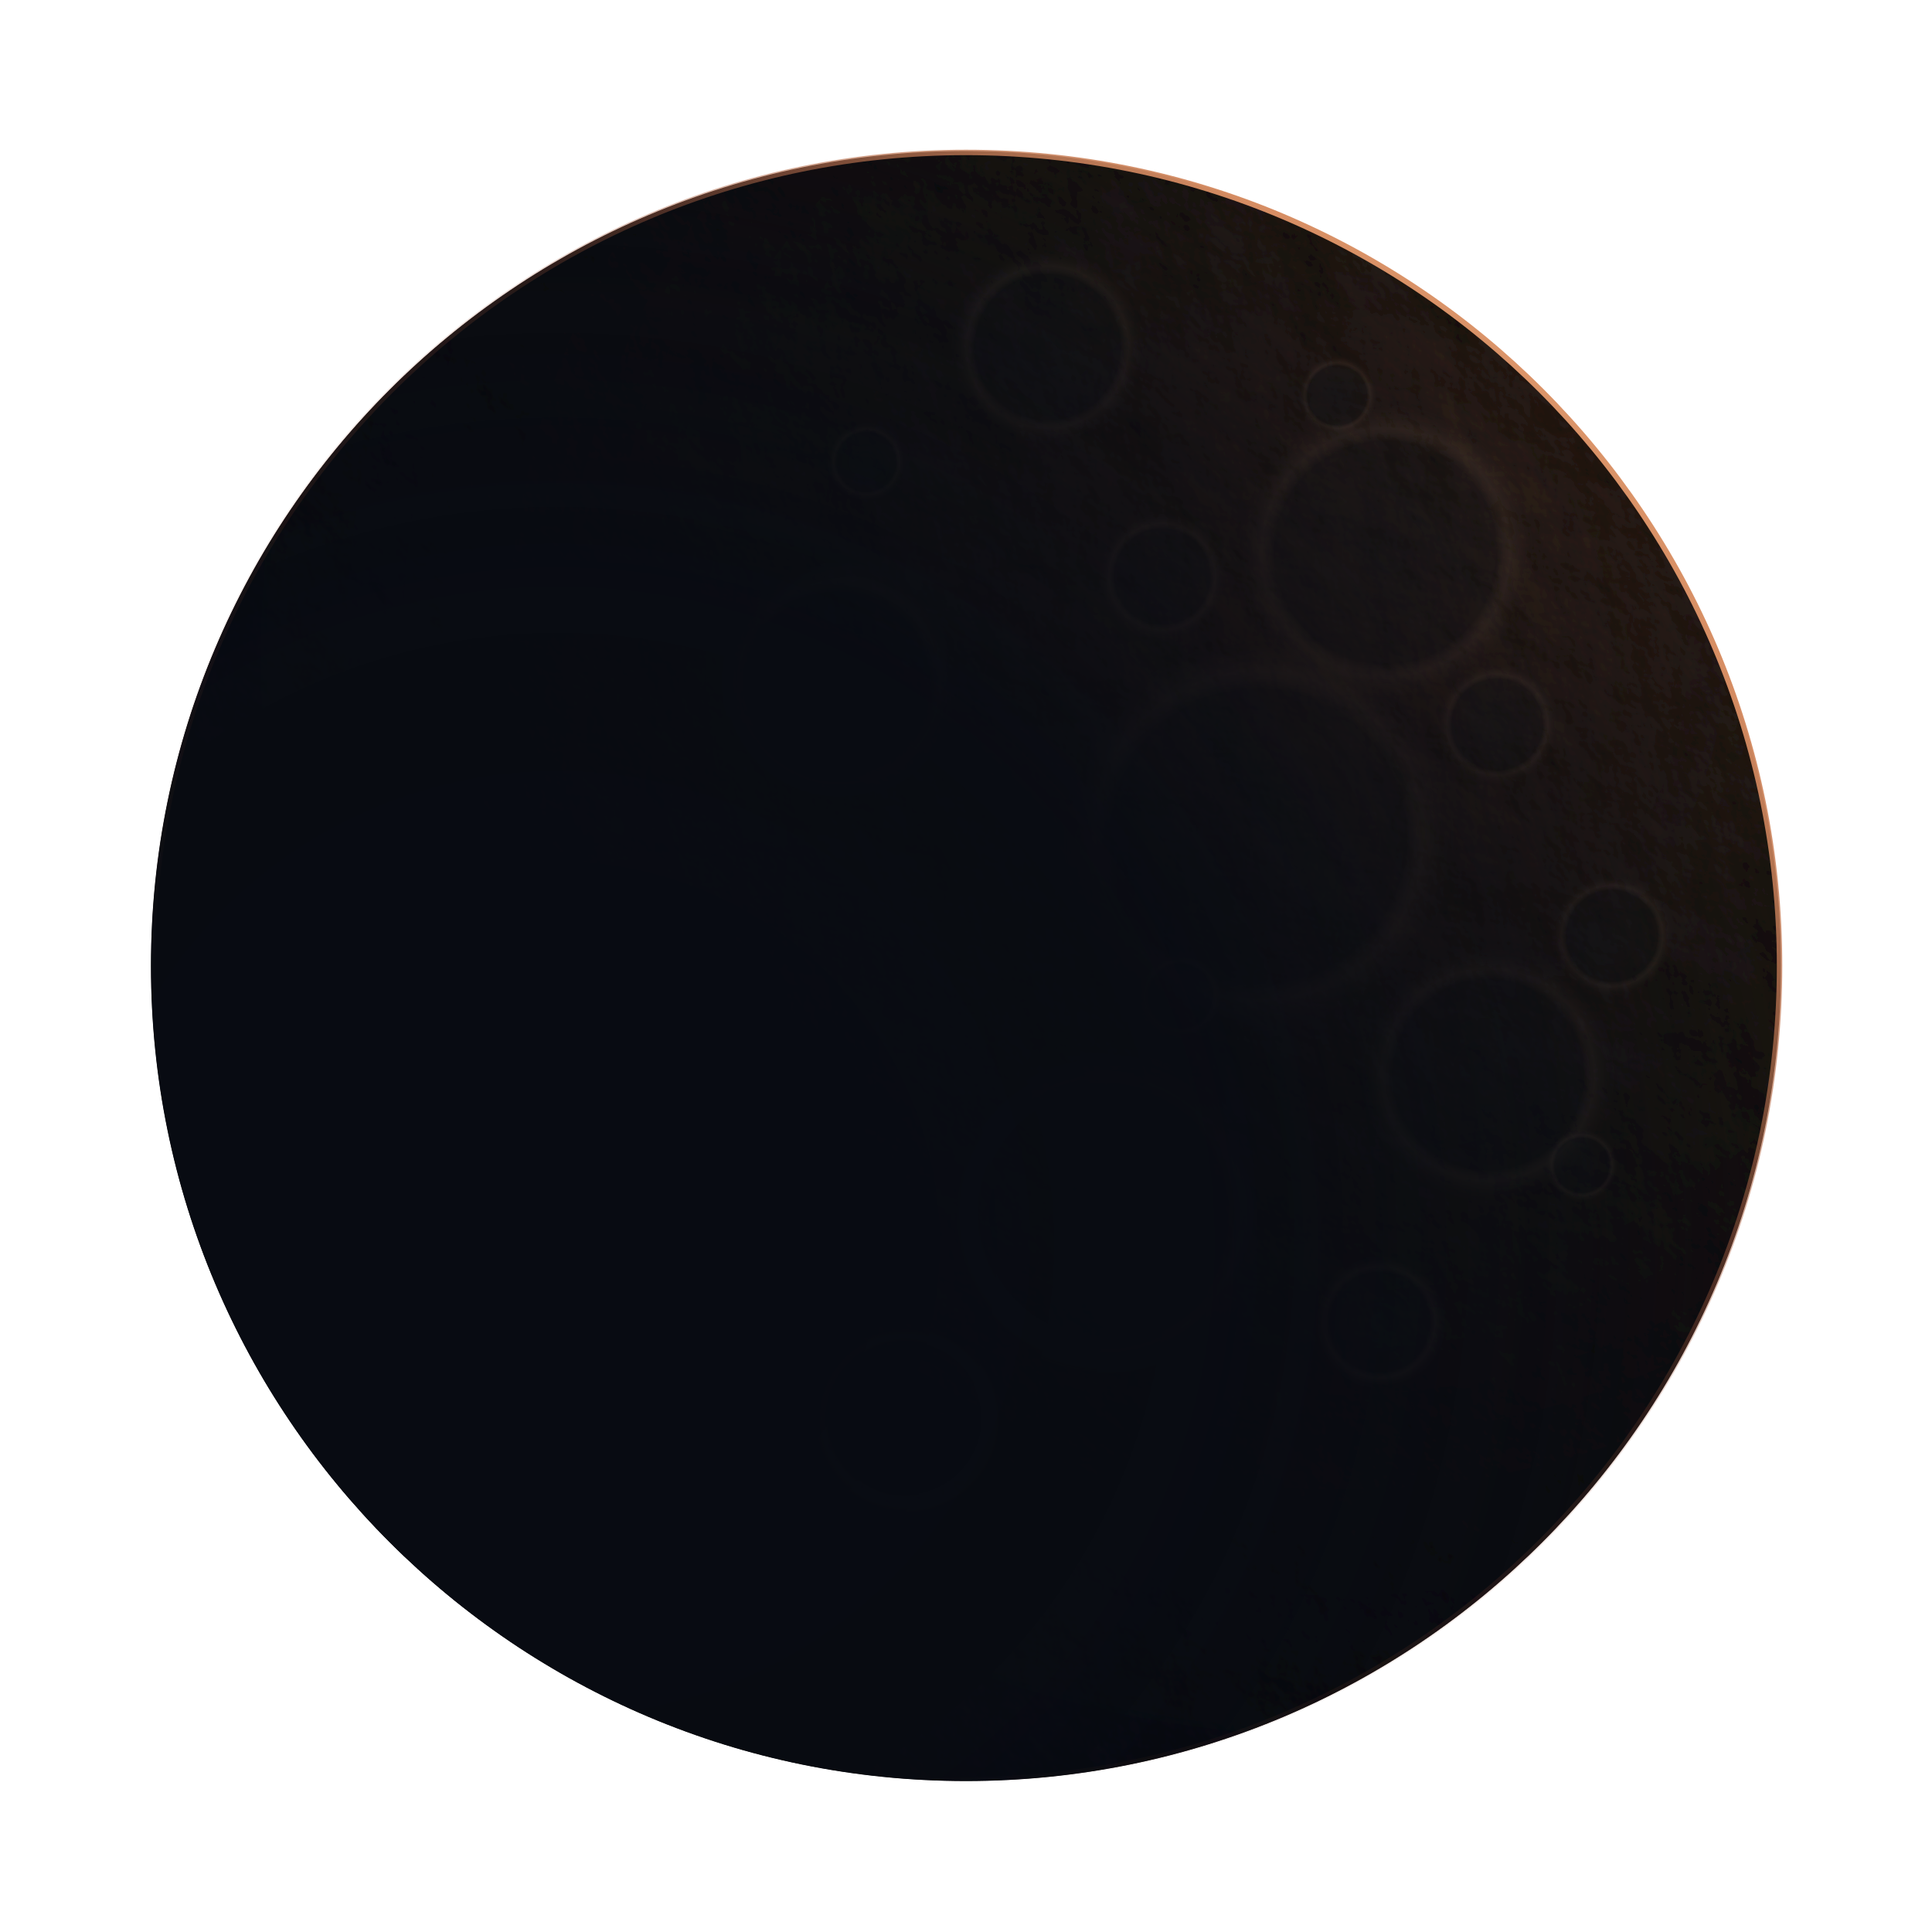
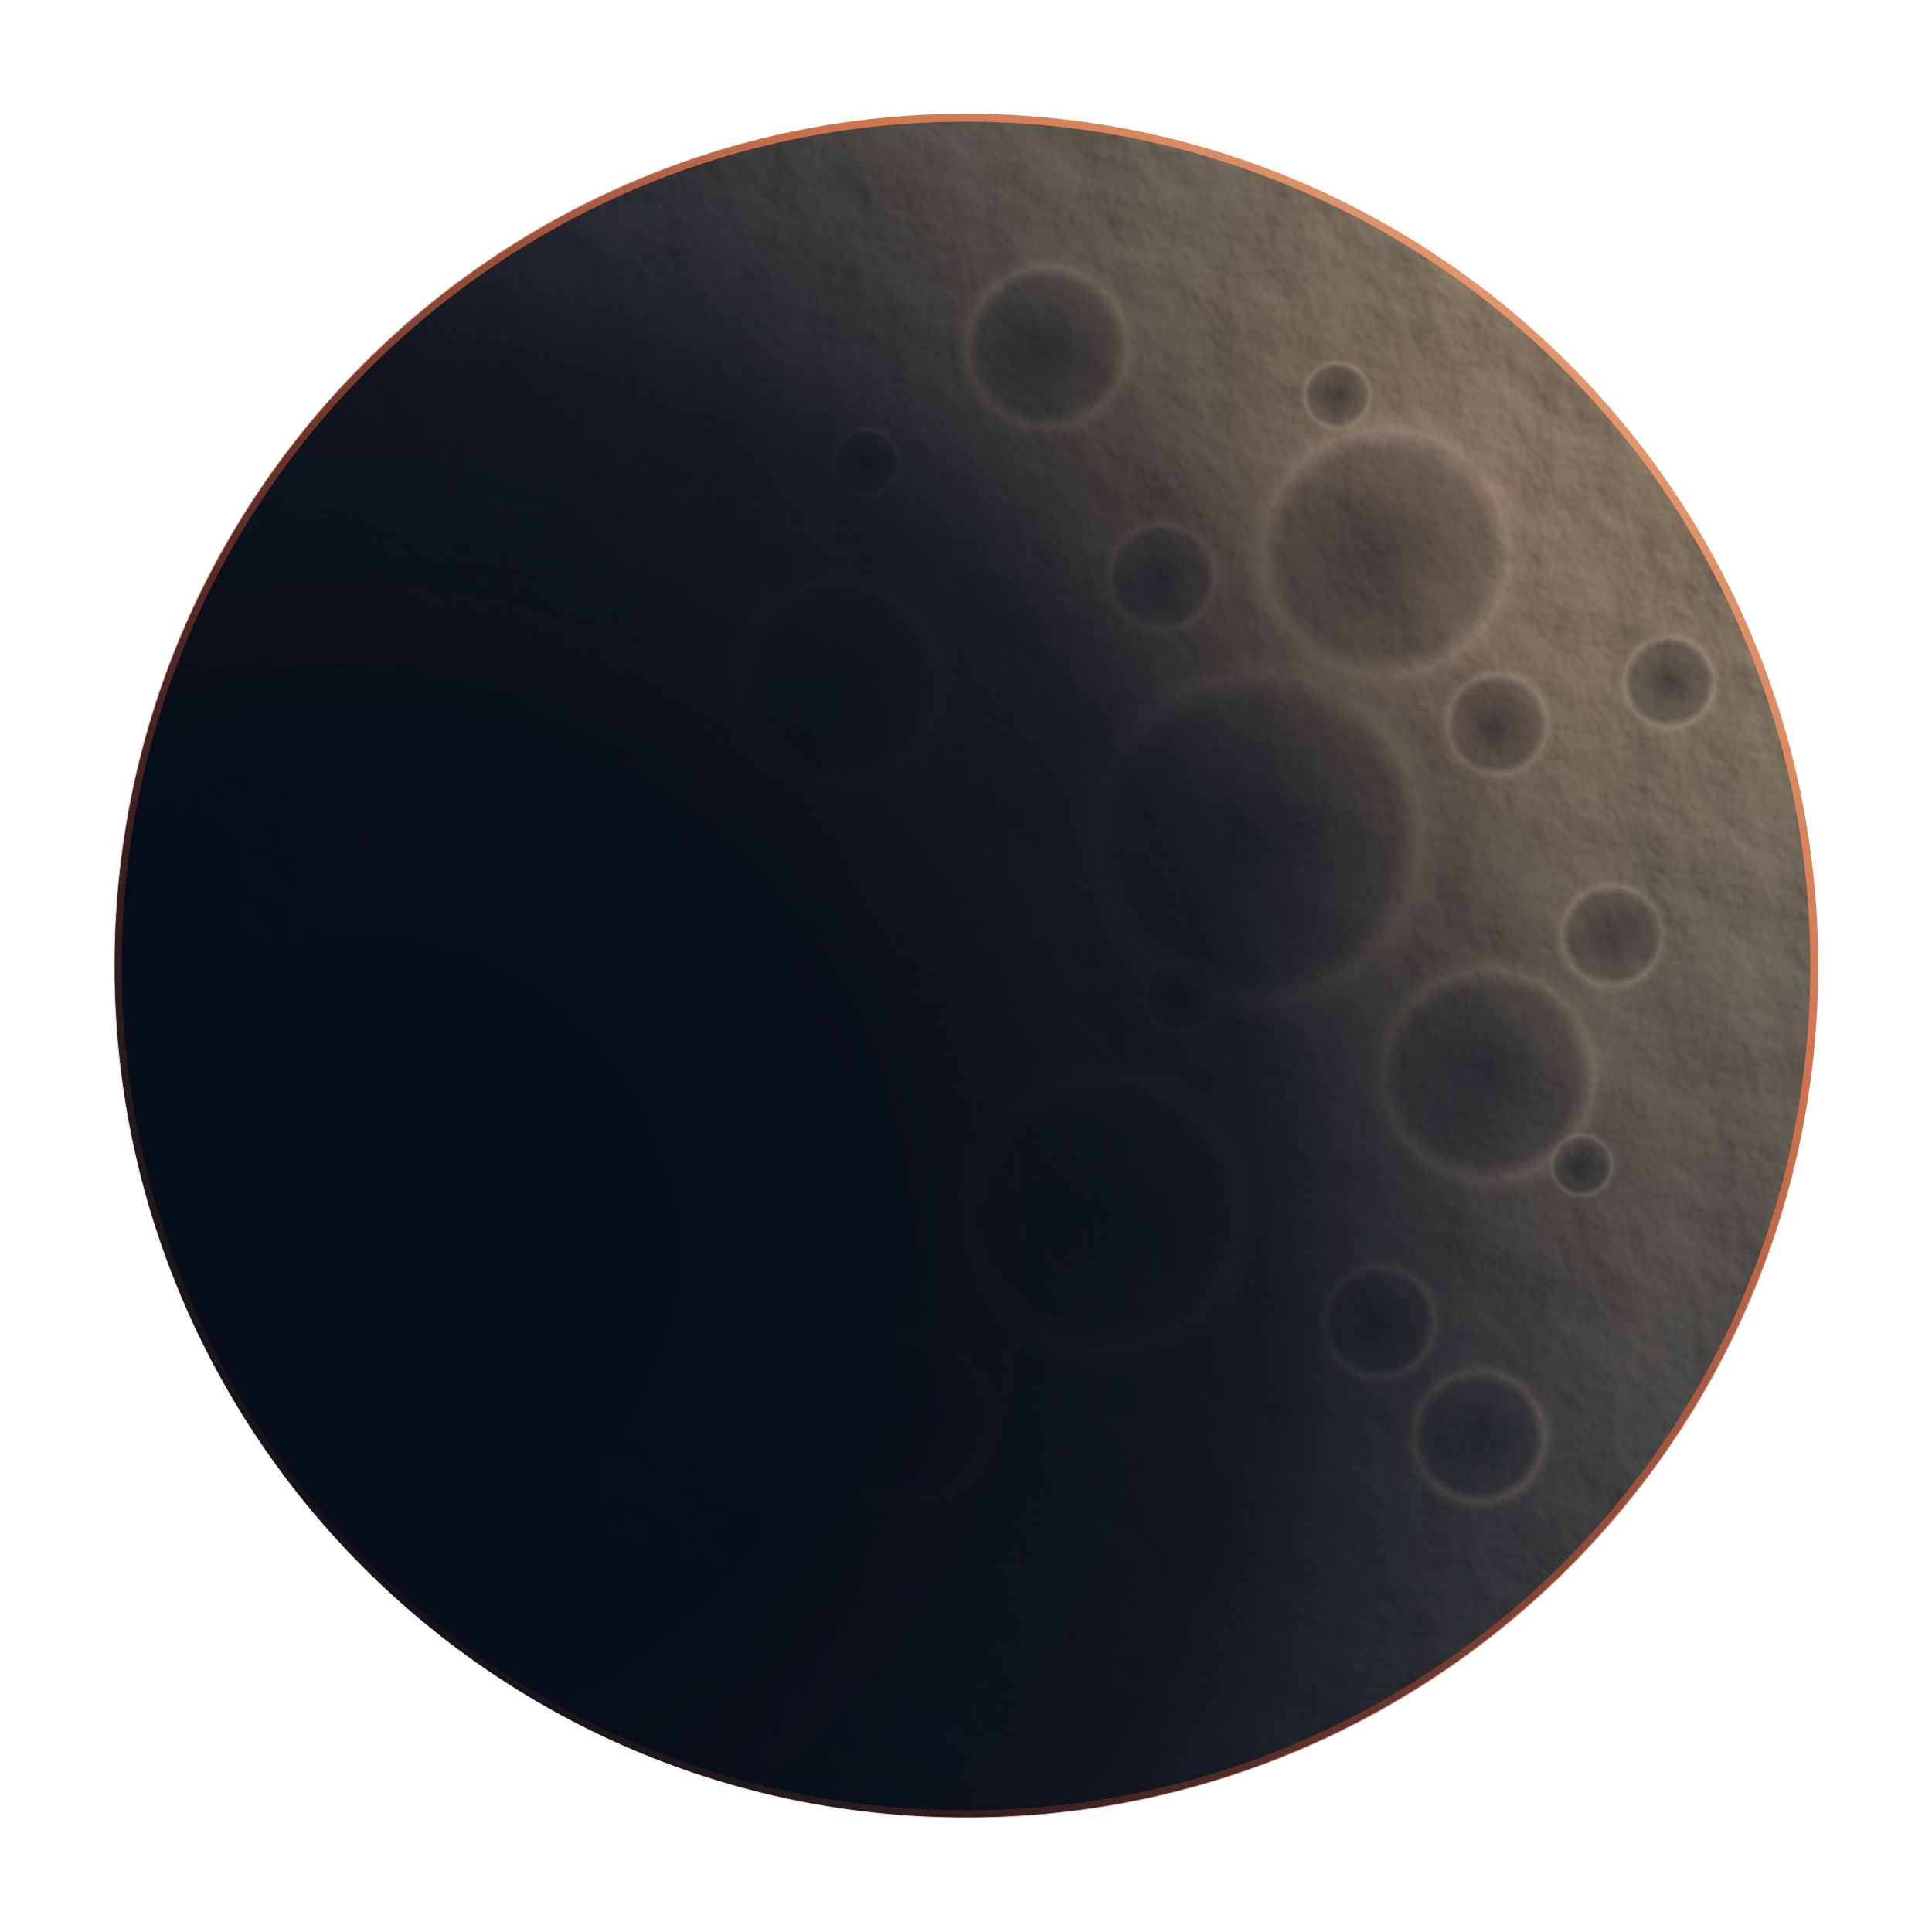
<svg xmlns="http://www.w3.org/2000/svg" width="640" height="640" viewBox="0 0 640 640">
  <defs>
-     <radialGradient id="surface" cx="73%" cy="31%" r="83%">
-       <stop stop-color="#73503e" />
-       <stop offset=".35" stop-color="#433831" />
-       <stop offset=".7" stop-color="#201f21" />
-       <stop offset="1" stop-color="#0b0e14" />
+     <radialGradient id="surface" cx="77%" cy="26%" r="91%">
+       <stop stop-color="#d4b69a" />
+       <stop offset=".3" stop-color="#a59a8b" />
+       <stop offset=".58" stop-color="#737374" />
+       <stop offset="1" stop-color="#30343d" />
    </radialGradient>
    <filter id="texture" x="0" y="0" width="100%" height="100%">
-       <feTurbulence type="fractalNoise" baseFrequency=".032" numOctaves="5" seed="17" result="noise" />
-       <feDiffuseLighting in="noise" lighting-color="#a08a78" surfaceScale="7" diffuseConstant=".8" result="lit">
-         <feDistantLight azimuth="320" elevation="27" />
+       <feTurbulence type="fractalNoise" baseFrequency=".027" numOctaves="5" seed="17" result="noise" />
+       <feDiffuseLighting in="noise" lighting-color="#e3d5c4" surfaceScale="7" diffuseConstant="1.05" result="lit">
+         <feDistantLight azimuth="320" elevation="33" />
      </feDiffuseLighting>
      <feComposite in="lit" in2="SourceGraphic" operator="in" />
      <feBlend in="SourceGraphic" mode="multiply" />
    </filter>
-     <radialGradient id="shadow" cx="25%" cy="67%" r="83%">
-       <stop offset=".05" stop-color="#080b12" />
-       <stop offset=".48" stop-color="#080b12" stop-opacity=".96" />
-       <stop offset=".74" stop-color="#080b12" stop-opacity=".65" />
-       <stop offset="1" stop-color="#080b12" stop-opacity="0" />
+     <radialGradient id="shadow" cx="14%" cy="67%" r="94%">
+       <stop offset=".04" stop-color="#080e19" />
+       <stop offset=".32" stop-color="#080e19" stop-opacity=".99" />
+       <stop offset=".57" stop-color="#080e19" stop-opacity=".86" />
+       <stop offset=".8" stop-color="#080e19" stop-opacity=".22" />
+       <stop offset="1" stop-color="#080e19" stop-opacity="0" />
    </radialGradient>
    <linearGradient id="rim" x1="0" y1="1" x2="1" y2="0">
-       <stop offset=".24" stop-color="#ad5537" stop-opacity="0" />
-       <stop offset=".57" stop-color="#9a5138" stop-opacity=".2" />
-       <stop offset=".82" stop-color="#d68d63" />
-       <stop offset="1" stop-color="#f0b383" />
+       <stop offset=".14" stop-color="#984329" stop-opacity=".1" />
+       <stop offset=".42" stop-color="#a8442f" stop-opacity=".55" />
+       <stop offset=".72" stop-color="#d0744f" />
+       <stop offset="1" stop-color="#f2ba88" />
    </linearGradient>
    <radialGradient id="crater">
-       <stop stop-color="#161a1d" stop-opacity=".4" />
-       <stop offset=".75" stop-color="#14181b" stop-opacity=".24" />
-       <stop offset=".84" stop-color="#aa8970" stop-opacity=".15" />
-       <stop offset="1" stop-color="#4d3d34" stop-opacity="0" />
+       <stop stop-color="#151b24" stop-opacity=".48" />
+       <stop offset=".69" stop-color="#2f3033" stop-opacity=".23" />
+       <stop offset=".83" stop-color="#e1c6a3" stop-opacity=".28" />
+       <stop offset="1" stop-color="#938373" stop-opacity="0" />
    </radialGradient>
    <clipPath id="disc">
-       <circle cx="320" cy="320" r="270" />
+       <circle cx="320" cy="320" r="282" />
    </clipPath>
  </defs>
  <g clip-path="url(#disc)">
-     <circle cx="320" cy="320" r="270" fill="url(#surface)" filter="url(#texture)" />
+     <circle cx="320" cy="320" r="282" fill="url(#surface)" filter="url(#texture)" />
    <g fill="url(#crater)">
      <circle cx="459" cy="183" r="49" />
      <circle cx="417" cy="277" r="65" />
      <circle cx="493" cy="356" r="42" />
      <circle cx="347" cy="115" r="32" />
      <circle cx="366" cy="402" r="54" />
      <circle cx="496" cy="240" r="20" />
      <circle cx="278" cy="226" r="40" />
      <circle cx="385" cy="191" r="21" />
      <circle cx="534" cy="310" r="20" />
      <circle cx="300" cy="470" r="33" />
      <circle cx="457" cy="438" r="22" />
      <circle cx="287" cy="153" r="13" />
      <circle cx="391" cy="330" r="14" />
      <circle cx="443" cy="131" r="13" />
      <circle cx="524" cy="386" r="12" />
+       <circle cx="490" cy="476" r="26" />
+       <circle cx="553" cy="226" r="18" />
    </g>
-     <circle cx="320" cy="320" r="271" fill="url(#shadow)" />
+     <circle cx="320" cy="320" r="283" fill="url(#shadow)" />
  </g>
-   <circle cx="320" cy="320" r="269.5" fill="none" stroke="url(#rim)" stroke-width="1.8" />
+   <circle cx="320" cy="320" r="281" fill="none" stroke="url(#rim)" stroke-width="2.6" />
</svg>
